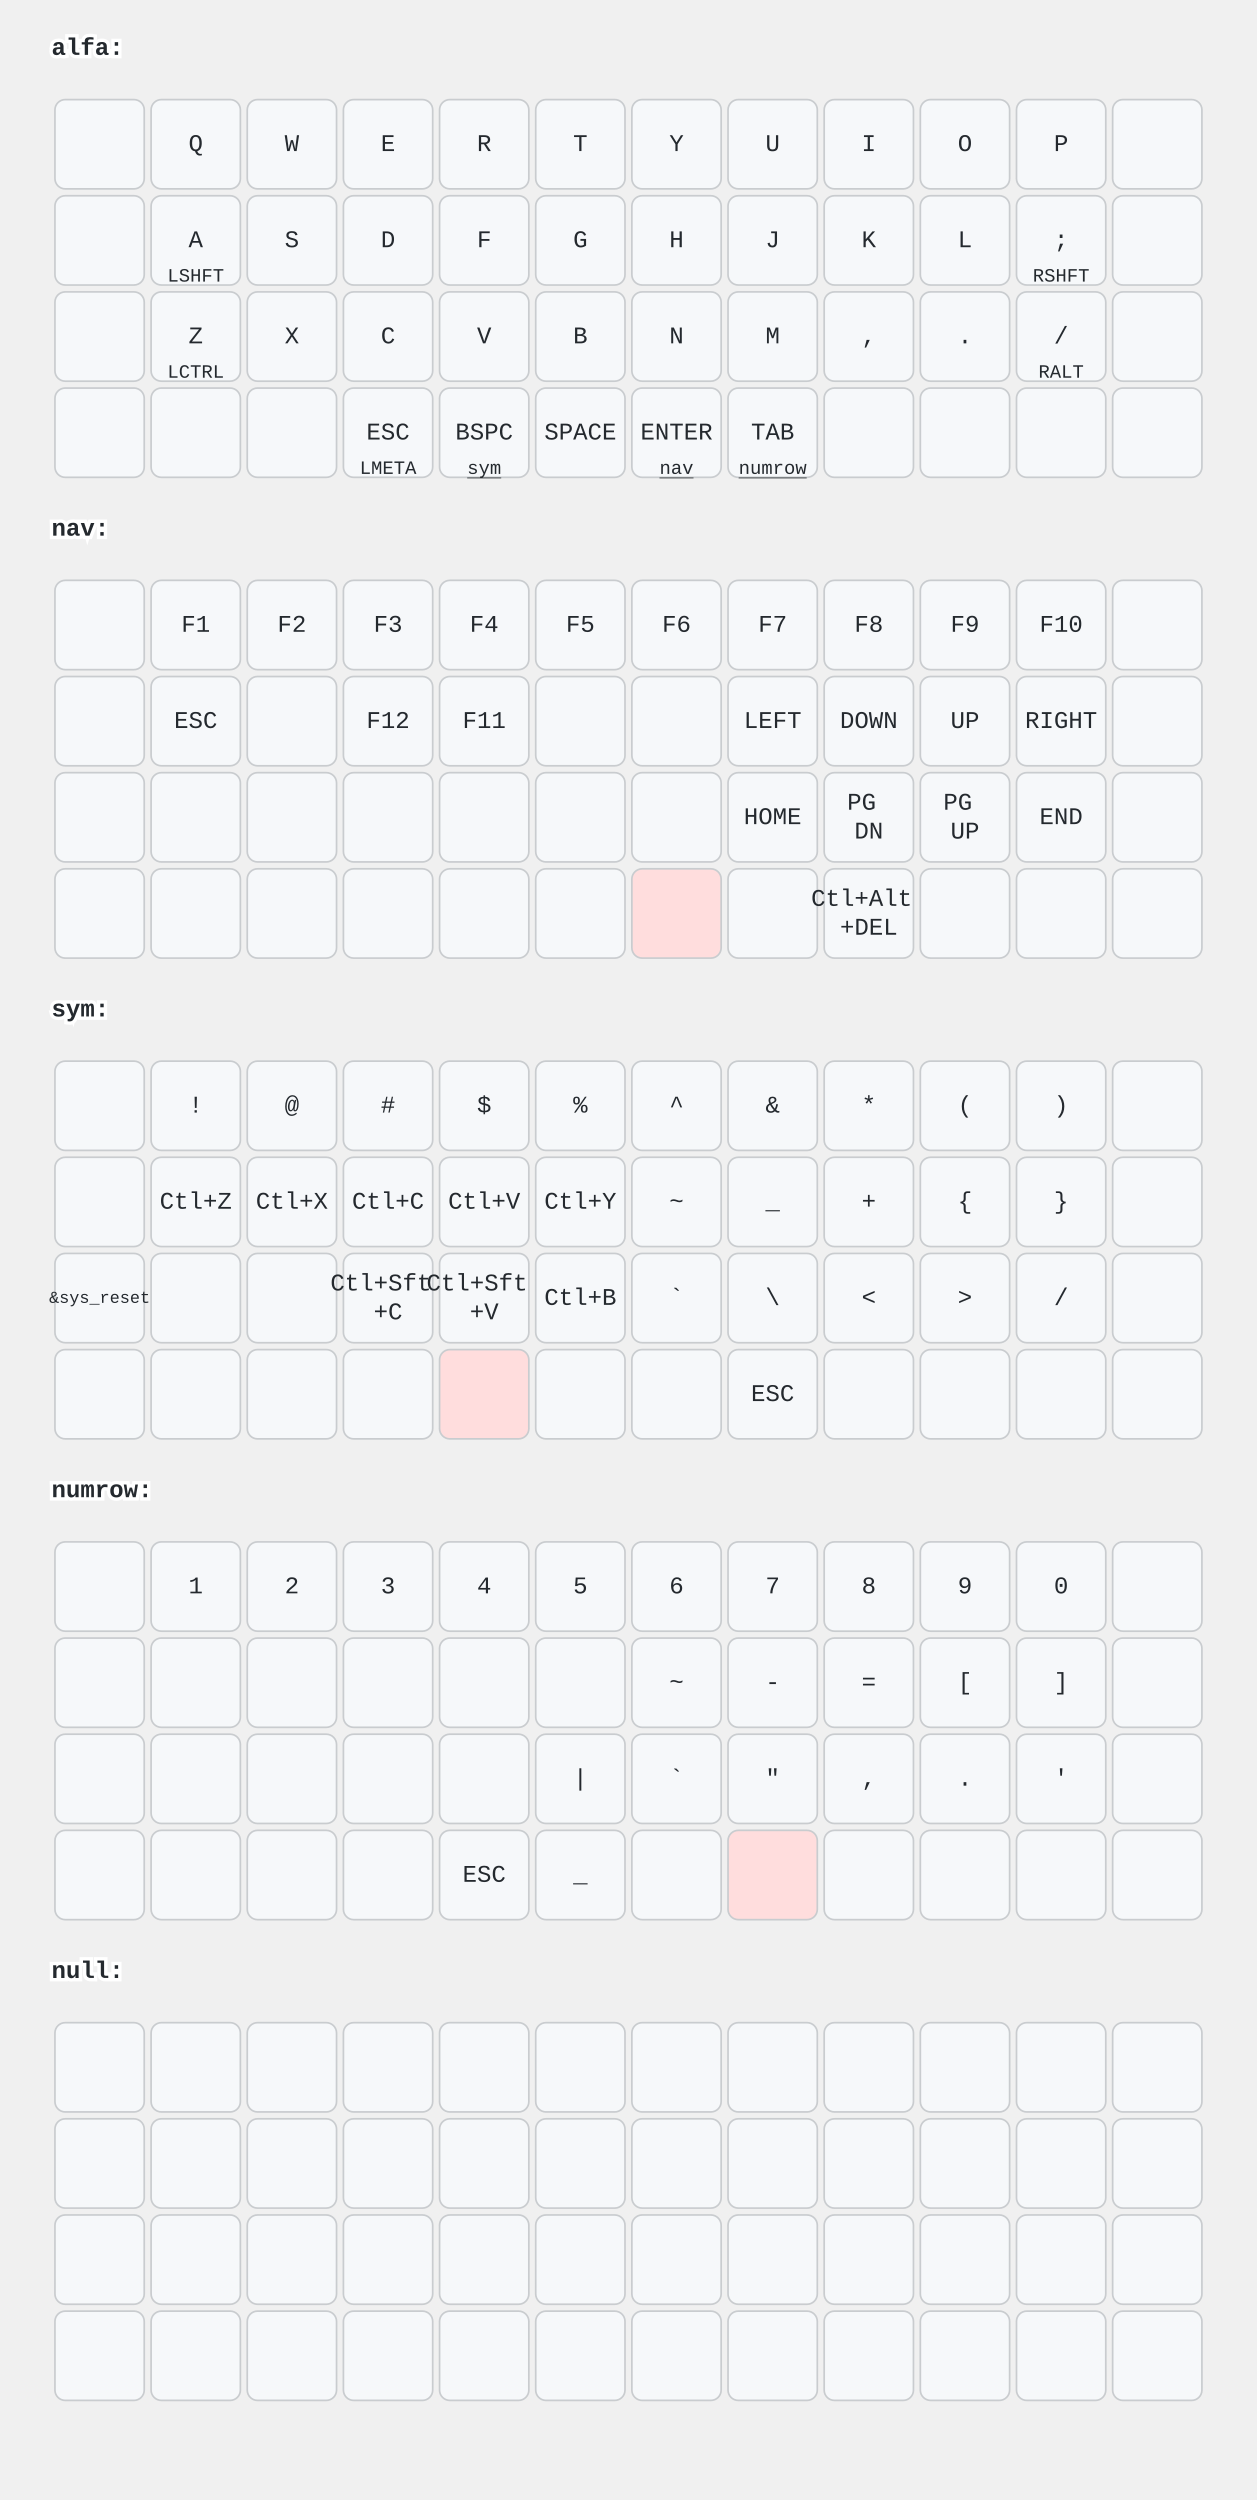
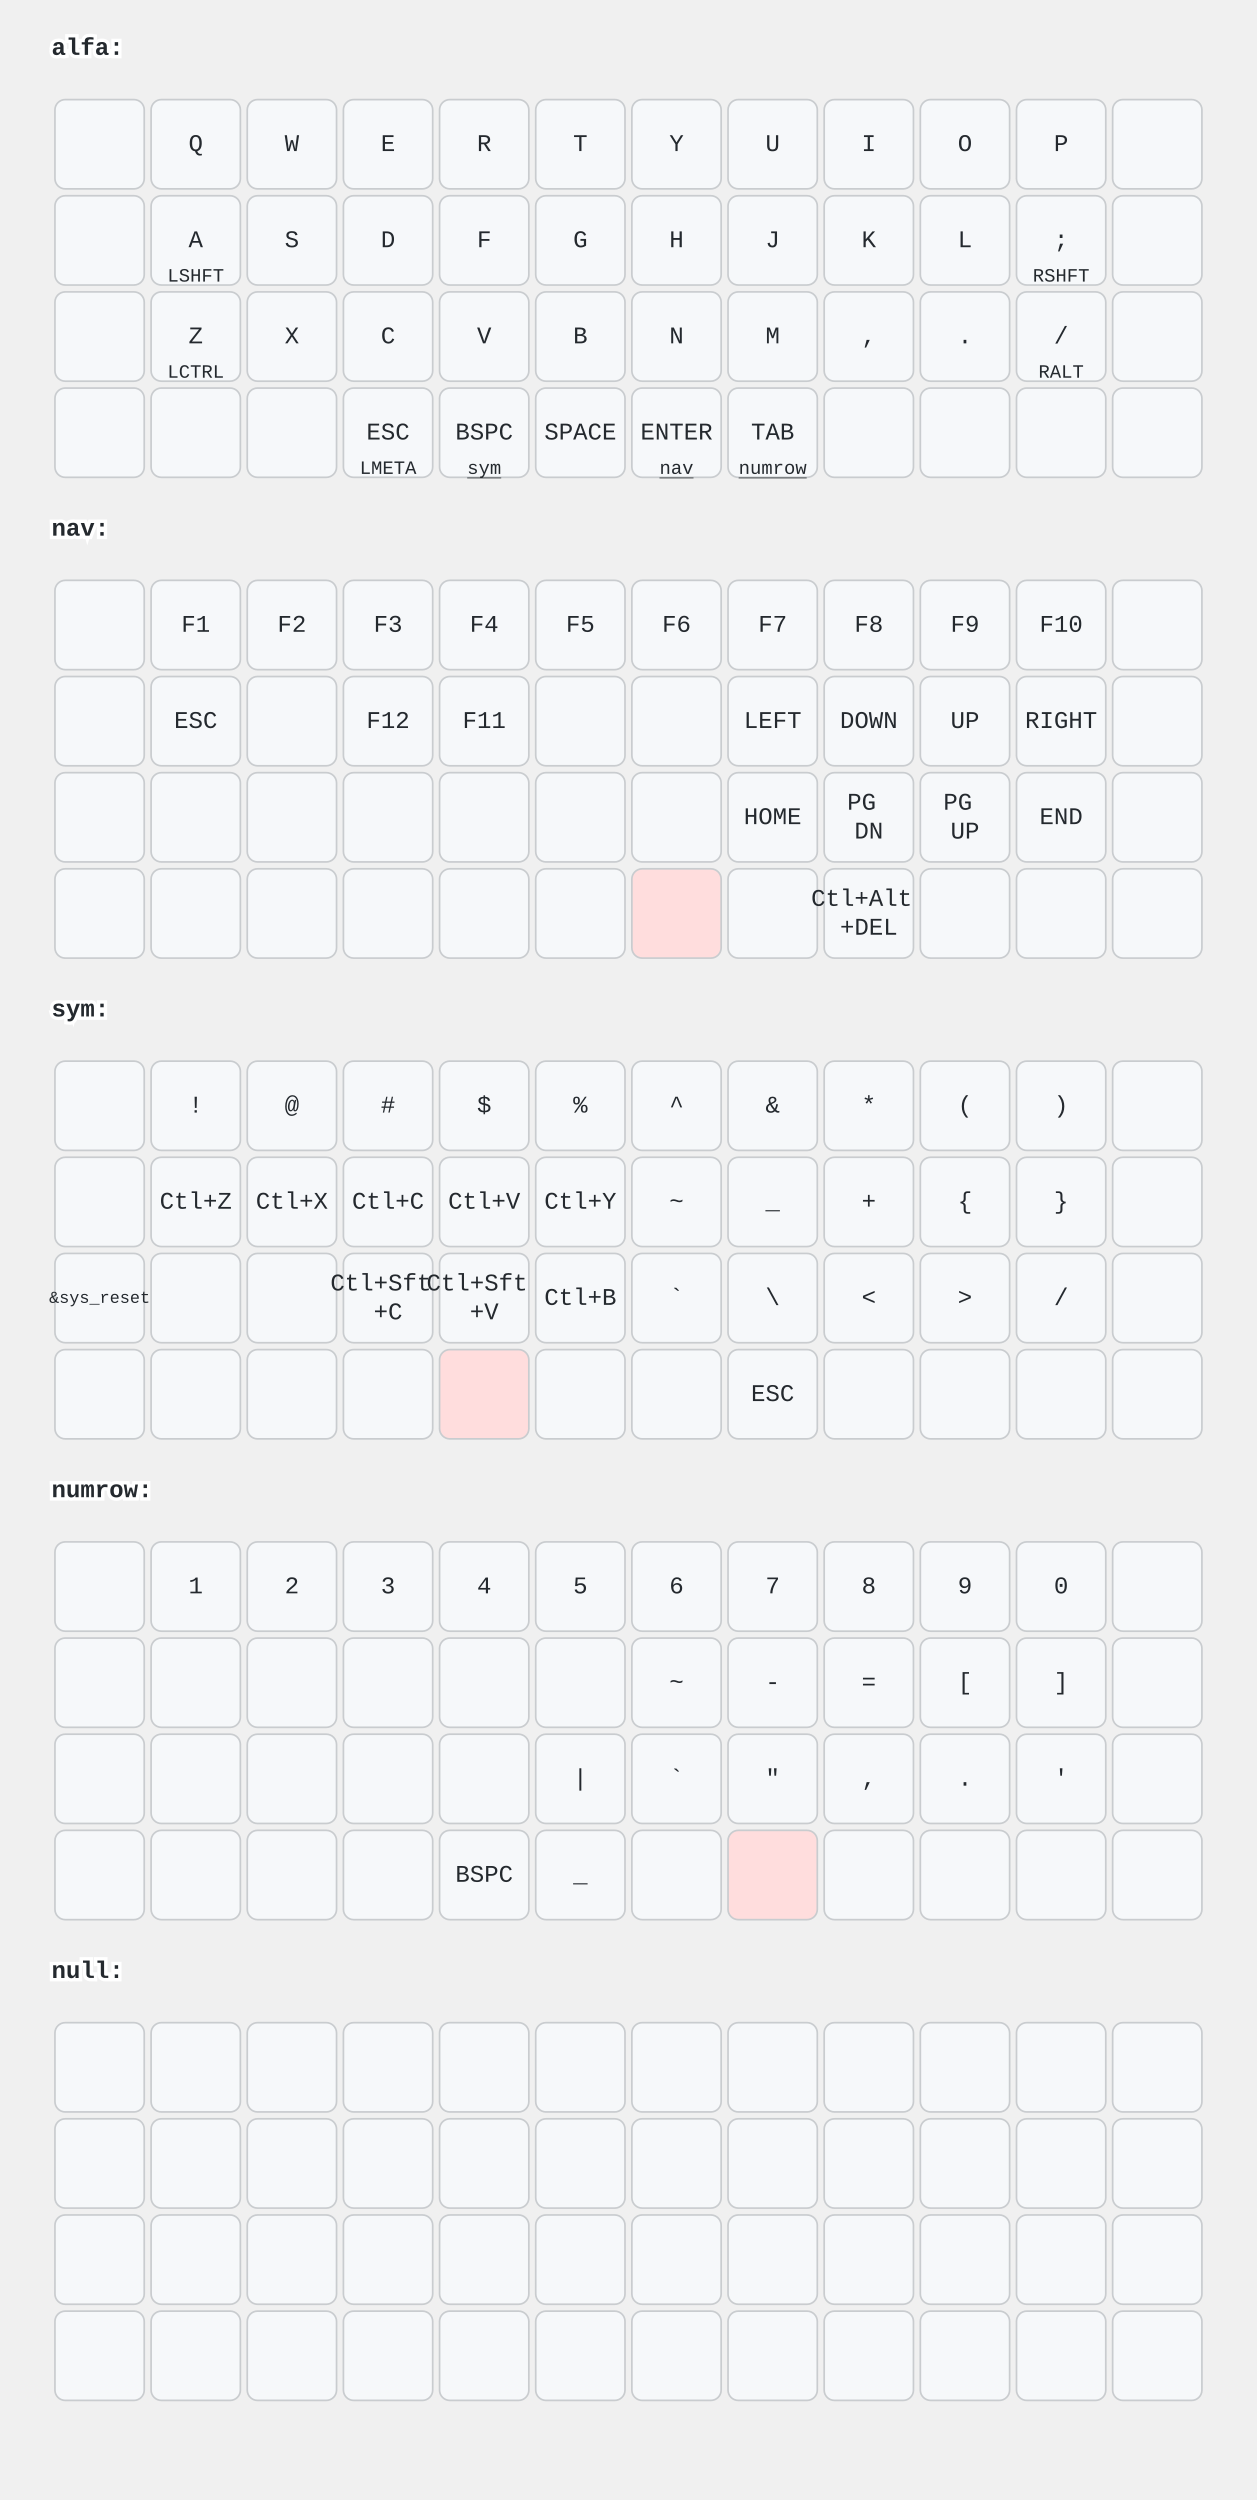
<svg xmlns="http://www.w3.org/2000/svg" width="732" height="1456" viewBox="0 0 732 1456" class="keymap">
  <style>/* inherit to force styles through use tags */
svg path {
    fill: inherit;
}

/* font and background color specifications */
svg.keymap {
    font-family: SFMono-Regular,Consolas,Liberation Mono,Menlo,monospace;
    font-size: 14px;
    font-kerning: normal;
    text-rendering: optimizeLegibility;
    fill: #24292e;
}

/* default key styling */
rect.key {
    fill: #f6f8fa;
}

rect.key, rect.combo {
    stroke: #c9cccf;
    stroke-width: 1;
}

/* default key side styling, only used is draw_key_sides is set */
rect.side {
    filter: brightness(90%);
}

/* color accent for combo boxes */
rect.combo, rect.combo-separate {
    fill: #cdf;
}

/* color accent for held keys */
rect.held, rect.combo.held {
    fill: #fdd;
}

/* color accent for ghost (optional) keys */
rect.ghost, rect.combo.ghost {
    stroke-dasharray: 4, 4;
    stroke-width: 2;
}

text {
    text-anchor: middle;
    dominant-baseline: middle;
}

/* styling for layer labels */
text.label {
    font-weight: bold;
    text-anchor: start;
    stroke: white;
    stroke-width: 4;
    paint-order: stroke;
}

/* styling for optional footer */
text.footer {
    text-anchor: end;
    dominant-baseline: auto;
    stroke: white;
    stroke-width: 4;
    paint-order: stroke;
}

/* styling for combo tap, and key non-tap label text */
text.combo, text.hold, text.shifted, text.left, text.right, text.tl, text.tr, text.bl, text.br {
    font-size: 11px;
}

text.hold, text.bl, text.br {
    text-anchor: middle;
    dominant-baseline: auto;
}

text.shifted, text.tl, text.tr {
    text-anchor: middle;
    dominant-baseline: hanging;
}

text.left, text.tl, text.bl {
    text-anchor: start;
}

text.right, text.tr, text.br {
    text-anchor: end;
}

text.layer-activator {
    text-decoration: underline;
}

/* styling for hold/shifted label text in combo box */
text.combo.hold, text.combo.shifted, text.combo.left, text.combo.right {
    font-size: 8px;
}

/* lighter symbol for transparent keys */
text.trans {
    fill: #7b7e81;
}

/* styling for combo dendrons */
path.combo {
    stroke-width: 1;
    stroke: gray;
    fill: none;
}

/* Start Tabler Icons Cleanup */
/* cannot use height/width with glyphs */
.icon-tabler &gt; path {
    fill: inherit;
    stroke: inherit;
    stroke-width: 2;
}
/* hide tabler's default box */
.icon-tabler &gt; path[stroke="none"][fill="none"] {
    visibility: hidden;
}
/* End Tabler Icons Cleanup */
</style>
  <g transform="translate(30, 0)" class="layer-alfa">
    <text x="0" y="28" class="label" id="alfa">alfa:</text>
    <g transform="translate(0, 56)">
      <g transform="translate(28, 28)" class="key keypos-0">
        <rect rx="6" ry="6" x="-26" y="-26" width="52" height="52" class="key" />
      </g>
      <g transform="translate(84, 28)" class="key keypos-1">
        <rect rx="6" ry="6" x="-26" y="-26" width="52" height="52" class="key" />
        <text x="0" y="0" class="key tap">Q</text>
      </g>
      <g transform="translate(140, 28)" class="key keypos-2">
        <rect rx="6" ry="6" x="-26" y="-26" width="52" height="52" class="key" />
        <text x="0" y="0" class="key tap">W</text>
      </g>
      <g transform="translate(196, 28)" class="key keypos-3">
        <rect rx="6" ry="6" x="-26" y="-26" width="52" height="52" class="key" />
        <text x="0" y="0" class="key tap">E</text>
      </g>
      <g transform="translate(252, 28)" class="key keypos-4">
        <rect rx="6" ry="6" x="-26" y="-26" width="52" height="52" class="key" />
        <text x="0" y="0" class="key tap">R</text>
      </g>
      <g transform="translate(308, 28)" class="key keypos-5">
        <rect rx="6" ry="6" x="-26" y="-26" width="52" height="52" class="key" />
        <text x="0" y="0" class="key tap">T</text>
      </g>
      <g transform="translate(364, 28)" class="key keypos-6">
        <rect rx="6" ry="6" x="-26" y="-26" width="52" height="52" class="key" />
        <text x="0" y="0" class="key tap">Y</text>
      </g>
      <g transform="translate(420, 28)" class="key keypos-7">
        <rect rx="6" ry="6" x="-26" y="-26" width="52" height="52" class="key" />
        <text x="0" y="0" class="key tap">U</text>
      </g>
      <g transform="translate(476, 28)" class="key keypos-8">
        <rect rx="6" ry="6" x="-26" y="-26" width="52" height="52" class="key" />
        <text x="0" y="0" class="key tap">I</text>
      </g>
      <g transform="translate(532, 28)" class="key keypos-9">
        <rect rx="6" ry="6" x="-26" y="-26" width="52" height="52" class="key" />
        <text x="0" y="0" class="key tap">O</text>
      </g>
      <g transform="translate(588, 28)" class="key keypos-10">
        <rect rx="6" ry="6" x="-26" y="-26" width="52" height="52" class="key" />
        <text x="0" y="0" class="key tap">P</text>
      </g>
      <g transform="translate(644, 28)" class="key keypos-11">
        <rect rx="6" ry="6" x="-26" y="-26" width="52" height="52" class="key" />
      </g>
      <g transform="translate(28, 84)" class="key keypos-12">
        <rect rx="6" ry="6" x="-26" y="-26" width="52" height="52" class="key" />
      </g>
      <g transform="translate(84, 84)" class="key keypos-13">
        <rect rx="6" ry="6" x="-26" y="-26" width="52" height="52" class="key" />
        <text x="0" y="0" class="key tap">A</text>
        <text x="0" y="24" class="key hold">LSHFT</text>
      </g>
      <g transform="translate(140, 84)" class="key keypos-14">
        <rect rx="6" ry="6" x="-26" y="-26" width="52" height="52" class="key" />
        <text x="0" y="0" class="key tap">S</text>
      </g>
      <g transform="translate(196, 84)" class="key keypos-15">
        <rect rx="6" ry="6" x="-26" y="-26" width="52" height="52" class="key" />
        <text x="0" y="0" class="key tap">D</text>
      </g>
      <g transform="translate(252, 84)" class="key keypos-16">
        <rect rx="6" ry="6" x="-26" y="-26" width="52" height="52" class="key" />
        <text x="0" y="0" class="key tap">F</text>
      </g>
      <g transform="translate(308, 84)" class="key keypos-17">
        <rect rx="6" ry="6" x="-26" y="-26" width="52" height="52" class="key" />
        <text x="0" y="0" class="key tap">G</text>
      </g>
      <g transform="translate(364, 84)" class="key keypos-18">
        <rect rx="6" ry="6" x="-26" y="-26" width="52" height="52" class="key" />
        <text x="0" y="0" class="key tap">H</text>
      </g>
      <g transform="translate(420, 84)" class="key keypos-19">
        <rect rx="6" ry="6" x="-26" y="-26" width="52" height="52" class="key" />
        <text x="0" y="0" class="key tap">J</text>
      </g>
      <g transform="translate(476, 84)" class="key keypos-20">
        <rect rx="6" ry="6" x="-26" y="-26" width="52" height="52" class="key" />
        <text x="0" y="0" class="key tap">K</text>
      </g>
      <g transform="translate(532, 84)" class="key keypos-21">
        <rect rx="6" ry="6" x="-26" y="-26" width="52" height="52" class="key" />
        <text x="0" y="0" class="key tap">L</text>
      </g>
      <g transform="translate(588, 84)" class="key keypos-22">
        <rect rx="6" ry="6" x="-26" y="-26" width="52" height="52" class="key" />
        <text x="0" y="0" class="key tap">;</text>
        <text x="0" y="24" class="key hold">RSHFT</text>
      </g>
      <g transform="translate(644, 84)" class="key keypos-23">
        <rect rx="6" ry="6" x="-26" y="-26" width="52" height="52" class="key" />
      </g>
      <g transform="translate(28, 140)" class="key keypos-24">
        <rect rx="6" ry="6" x="-26" y="-26" width="52" height="52" class="key" />
      </g>
      <g transform="translate(84, 140)" class="key keypos-25">
        <rect rx="6" ry="6" x="-26" y="-26" width="52" height="52" class="key" />
        <text x="0" y="0" class="key tap">Z</text>
        <text x="0" y="24" class="key hold">LCTRL</text>
      </g>
      <g transform="translate(140, 140)" class="key keypos-26">
        <rect rx="6" ry="6" x="-26" y="-26" width="52" height="52" class="key" />
        <text x="0" y="0" class="key tap">X</text>
      </g>
      <g transform="translate(196, 140)" class="key keypos-27">
        <rect rx="6" ry="6" x="-26" y="-26" width="52" height="52" class="key" />
        <text x="0" y="0" class="key tap">C</text>
      </g>
      <g transform="translate(252, 140)" class="key keypos-28">
        <rect rx="6" ry="6" x="-26" y="-26" width="52" height="52" class="key" />
        <text x="0" y="0" class="key tap">V</text>
      </g>
      <g transform="translate(308, 140)" class="key keypos-29">
        <rect rx="6" ry="6" x="-26" y="-26" width="52" height="52" class="key" />
        <text x="0" y="0" class="key tap">B</text>
      </g>
      <g transform="translate(364, 140)" class="key keypos-30">
        <rect rx="6" ry="6" x="-26" y="-26" width="52" height="52" class="key" />
        <text x="0" y="0" class="key tap">N</text>
      </g>
      <g transform="translate(420, 140)" class="key keypos-31">
        <rect rx="6" ry="6" x="-26" y="-26" width="52" height="52" class="key" />
        <text x="0" y="0" class="key tap">M</text>
      </g>
      <g transform="translate(476, 140)" class="key keypos-32">
        <rect rx="6" ry="6" x="-26" y="-26" width="52" height="52" class="key" />
        <text x="0" y="0" class="key tap">,</text>
      </g>
      <g transform="translate(532, 140)" class="key keypos-33">
        <rect rx="6" ry="6" x="-26" y="-26" width="52" height="52" class="key" />
        <text x="0" y="0" class="key tap">.</text>
      </g>
      <g transform="translate(588, 140)" class="key keypos-34">
        <rect rx="6" ry="6" x="-26" y="-26" width="52" height="52" class="key" />
        <text x="0" y="0" class="key tap">/</text>
        <text x="0" y="24" class="key hold">RALT</text>
      </g>
      <g transform="translate(644, 140)" class="key keypos-35">
        <rect rx="6" ry="6" x="-26" y="-26" width="52" height="52" class="key" />
      </g>
      <g transform="translate(28, 196)" class="key keypos-36">
        <rect rx="6" ry="6" x="-26" y="-26" width="52" height="52" class="key" />
      </g>
      <g transform="translate(84, 196)" class="key keypos-37">
        <rect rx="6" ry="6" x="-26" y="-26" width="52" height="52" class="key" />
      </g>
      <g transform="translate(140, 196)" class="key keypos-38">
        <rect rx="6" ry="6" x="-26" y="-26" width="52" height="52" class="key" />
      </g>
      <g transform="translate(196, 196)" class="key keypos-39">
        <rect rx="6" ry="6" x="-26" y="-26" width="52" height="52" class="key" />
        <text x="0" y="0" class="key tap">ESC</text>
        <text x="0" y="24" class="key hold">LMETA</text>
      </g>
      <g transform="translate(252, 196)" class="key keypos-40">
        <rect rx="6" ry="6" x="-26" y="-26" width="52" height="52" class="key" />
        <text x="0" y="0" class="key tap">BSPC</text>
        <a href="#sym">
          <text x="0" y="24" class="key hold layer-activator">sym</text>
        </a>
      </g>
      <g transform="translate(308, 196)" class="key keypos-41">
        <rect rx="6" ry="6" x="-26" y="-26" width="52" height="52" class="key" />
        <text x="0" y="0" class="key tap">SPACE</text>
      </g>
      <g transform="translate(364, 196)" class="key keypos-42">
        <rect rx="6" ry="6" x="-26" y="-26" width="52" height="52" class="key" />
        <text x="0" y="0" class="key tap">ENTER</text>
        <a href="#nav">
          <text x="0" y="24" class="key hold layer-activator">nav</text>
        </a>
      </g>
      <g transform="translate(420, 196)" class="key keypos-43">
        <rect rx="6" ry="6" x="-26" y="-26" width="52" height="52" class="key" />
        <text x="0" y="0" class="key tap">TAB</text>
        <a href="#numrow">
          <text x="0" y="24" class="key hold layer-activator">numrow</text>
        </a>
      </g>
      <g transform="translate(476, 196)" class="key keypos-44">
        <rect rx="6" ry="6" x="-26" y="-26" width="52" height="52" class="key" />
      </g>
      <g transform="translate(532, 196)" class="key keypos-45">
        <rect rx="6" ry="6" x="-26" y="-26" width="52" height="52" class="key" />
      </g>
      <g transform="translate(588, 196)" class="key keypos-46">
        <rect rx="6" ry="6" x="-26" y="-26" width="52" height="52" class="key" />
      </g>
      <g transform="translate(644, 196)" class="key keypos-47">
        <rect rx="6" ry="6" x="-26" y="-26" width="52" height="52" class="key" />
      </g>
    </g>
  </g>
  <g transform="translate(30, 280)" class="layer-nav">
    <text x="0" y="28" class="label" id="nav">nav:</text>
    <g transform="translate(0, 56)">
      <g transform="translate(28, 28)" class="key keypos-0">
        <rect rx="6" ry="6" x="-26" y="-26" width="52" height="52" class="key" />
      </g>
      <g transform="translate(84, 28)" class="key keypos-1">
        <rect rx="6" ry="6" x="-26" y="-26" width="52" height="52" class="key" />
        <text x="0" y="0" class="key tap">F1</text>
      </g>
      <g transform="translate(140, 28)" class="key keypos-2">
        <rect rx="6" ry="6" x="-26" y="-26" width="52" height="52" class="key" />
        <text x="0" y="0" class="key tap">F2</text>
      </g>
      <g transform="translate(196, 28)" class="key keypos-3">
        <rect rx="6" ry="6" x="-26" y="-26" width="52" height="52" class="key" />
        <text x="0" y="0" class="key tap">F3</text>
      </g>
      <g transform="translate(252, 28)" class="key keypos-4">
        <rect rx="6" ry="6" x="-26" y="-26" width="52" height="52" class="key" />
        <text x="0" y="0" class="key tap">F4</text>
      </g>
      <g transform="translate(308, 28)" class="key keypos-5">
        <rect rx="6" ry="6" x="-26" y="-26" width="52" height="52" class="key" />
        <text x="0" y="0" class="key tap">F5</text>
      </g>
      <g transform="translate(364, 28)" class="key keypos-6">
        <rect rx="6" ry="6" x="-26" y="-26" width="52" height="52" class="key" />
        <text x="0" y="0" class="key tap">F6</text>
      </g>
      <g transform="translate(420, 28)" class="key keypos-7">
        <rect rx="6" ry="6" x="-26" y="-26" width="52" height="52" class="key" />
        <text x="0" y="0" class="key tap">F7</text>
      </g>
      <g transform="translate(476, 28)" class="key keypos-8">
        <rect rx="6" ry="6" x="-26" y="-26" width="52" height="52" class="key" />
        <text x="0" y="0" class="key tap">F8</text>
      </g>
      <g transform="translate(532, 28)" class="key keypos-9">
        <rect rx="6" ry="6" x="-26" y="-26" width="52" height="52" class="key" />
        <text x="0" y="0" class="key tap">F9</text>
      </g>
      <g transform="translate(588, 28)" class="key keypos-10">
        <rect rx="6" ry="6" x="-26" y="-26" width="52" height="52" class="key" />
        <text x="0" y="0" class="key tap">F10</text>
      </g>
      <g transform="translate(644, 28)" class="key keypos-11">
        <rect rx="6" ry="6" x="-26" y="-26" width="52" height="52" class="key" />
      </g>
      <g transform="translate(28, 84)" class="key keypos-12">
        <rect rx="6" ry="6" x="-26" y="-26" width="52" height="52" class="key" />
      </g>
      <g transform="translate(84, 84)" class="key keypos-13">
        <rect rx="6" ry="6" x="-26" y="-26" width="52" height="52" class="key" />
        <text x="0" y="0" class="key tap">ESC</text>
      </g>
      <g transform="translate(140, 84)" class="key keypos-14">
        <rect rx="6" ry="6" x="-26" y="-26" width="52" height="52" class="key" />
      </g>
      <g transform="translate(196, 84)" class="key keypos-15">
        <rect rx="6" ry="6" x="-26" y="-26" width="52" height="52" class="key" />
        <text x="0" y="0" class="key tap">F12</text>
      </g>
      <g transform="translate(252, 84)" class="key keypos-16">
        <rect rx="6" ry="6" x="-26" y="-26" width="52" height="52" class="key" />
        <text x="0" y="0" class="key tap">F11</text>
      </g>
      <g transform="translate(308, 84)" class="key keypos-17">
        <rect rx="6" ry="6" x="-26" y="-26" width="52" height="52" class="key" />
      </g>
      <g transform="translate(364, 84)" class="key keypos-18">
        <rect rx="6" ry="6" x="-26" y="-26" width="52" height="52" class="key" />
      </g>
      <g transform="translate(420, 84)" class="key keypos-19">
        <rect rx="6" ry="6" x="-26" y="-26" width="52" height="52" class="key" />
        <text x="0" y="0" class="key tap">LEFT</text>
      </g>
      <g transform="translate(476, 84)" class="key keypos-20">
        <rect rx="6" ry="6" x="-26" y="-26" width="52" height="52" class="key" />
        <text x="0" y="0" class="key tap">DOWN</text>
      </g>
      <g transform="translate(532, 84)" class="key keypos-21">
        <rect rx="6" ry="6" x="-26" y="-26" width="52" height="52" class="key" />
        <text x="0" y="0" class="key tap">UP</text>
      </g>
      <g transform="translate(588, 84)" class="key keypos-22">
        <rect rx="6" ry="6" x="-26" y="-26" width="52" height="52" class="key" />
        <text x="0" y="0" class="key tap">RIGHT</text>
      </g>
      <g transform="translate(644, 84)" class="key keypos-23">
        <rect rx="6" ry="6" x="-26" y="-26" width="52" height="52" class="key" />
      </g>
      <g transform="translate(28, 140)" class="key keypos-24">
        <rect rx="6" ry="6" x="-26" y="-26" width="52" height="52" class="key" />
      </g>
      <g transform="translate(84, 140)" class="key keypos-25">
        <rect rx="6" ry="6" x="-26" y="-26" width="52" height="52" class="key" />
      </g>
      <g transform="translate(140, 140)" class="key keypos-26">
        <rect rx="6" ry="6" x="-26" y="-26" width="52" height="52" class="key" />
      </g>
      <g transform="translate(196, 140)" class="key keypos-27">
        <rect rx="6" ry="6" x="-26" y="-26" width="52" height="52" class="key" />
      </g>
      <g transform="translate(252, 140)" class="key keypos-28">
        <rect rx="6" ry="6" x="-26" y="-26" width="52" height="52" class="key" />
      </g>
      <g transform="translate(308, 140)" class="key keypos-29">
        <rect rx="6" ry="6" x="-26" y="-26" width="52" height="52" class="key" />
      </g>
      <g transform="translate(364, 140)" class="key keypos-30">
        <rect rx="6" ry="6" x="-26" y="-26" width="52" height="52" class="key" />
      </g>
      <g transform="translate(420, 140)" class="key keypos-31">
        <rect rx="6" ry="6" x="-26" y="-26" width="52" height="52" class="key" />
        <text x="0" y="0" class="key tap">HOME</text>
      </g>
      <g transform="translate(476, 140)" class="key keypos-32">
        <rect rx="6" ry="6" x="-26" y="-26" width="52" height="52" class="key" />
        <text x="0" y="0" class="key tap">
          <tspan x="0" dy="-0.6em">PG</tspan>
          <tspan x="0" dy="1.2em">DN</tspan>
        </text>
      </g>
      <g transform="translate(532, 140)" class="key keypos-33">
        <rect rx="6" ry="6" x="-26" y="-26" width="52" height="52" class="key" />
        <text x="0" y="0" class="key tap">
          <tspan x="0" dy="-0.6em">PG</tspan>
          <tspan x="0" dy="1.2em">UP</tspan>
        </text>
      </g>
      <g transform="translate(588, 140)" class="key keypos-34">
        <rect rx="6" ry="6" x="-26" y="-26" width="52" height="52" class="key" />
        <text x="0" y="0" class="key tap">END</text>
      </g>
      <g transform="translate(644, 140)" class="key keypos-35">
        <rect rx="6" ry="6" x="-26" y="-26" width="52" height="52" class="key" />
      </g>
      <g transform="translate(28, 196)" class="key keypos-36">
        <rect rx="6" ry="6" x="-26" y="-26" width="52" height="52" class="key" />
      </g>
      <g transform="translate(84, 196)" class="key keypos-37">
        <rect rx="6" ry="6" x="-26" y="-26" width="52" height="52" class="key" />
      </g>
      <g transform="translate(140, 196)" class="key keypos-38">
        <rect rx="6" ry="6" x="-26" y="-26" width="52" height="52" class="key" />
      </g>
      <g transform="translate(196, 196)" class="key keypos-39">
        <rect rx="6" ry="6" x="-26" y="-26" width="52" height="52" class="key" />
      </g>
      <g transform="translate(252, 196)" class="key keypos-40">
        <rect rx="6" ry="6" x="-26" y="-26" width="52" height="52" class="key" />
      </g>
      <g transform="translate(308, 196)" class="key keypos-41">
        <rect rx="6" ry="6" x="-26" y="-26" width="52" height="52" class="key" />
      </g>
      <g transform="translate(364, 196)" class="key held keypos-42">
        <rect rx="6" ry="6" x="-26" y="-26" width="52" height="52" class="key held" />
      </g>
      <g transform="translate(420, 196)" class="key keypos-43">
        <rect rx="6" ry="6" x="-26" y="-26" width="52" height="52" class="key" />
      </g>
      <g transform="translate(476, 196)" class="key keypos-44">
        <rect rx="6" ry="6" x="-26" y="-26" width="52" height="52" class="key" />
        <text x="0" y="0" class="key tap">
          <tspan x="0" dy="-0.6em">Ctl+Alt</tspan>
          <tspan x="0" dy="1.2em">+DEL</tspan>
        </text>
      </g>
      <g transform="translate(532, 196)" class="key keypos-45">
        <rect rx="6" ry="6" x="-26" y="-26" width="52" height="52" class="key" />
      </g>
      <g transform="translate(588, 196)" class="key keypos-46">
        <rect rx="6" ry="6" x="-26" y="-26" width="52" height="52" class="key" />
      </g>
      <g transform="translate(644, 196)" class="key keypos-47">
        <rect rx="6" ry="6" x="-26" y="-26" width="52" height="52" class="key" />
      </g>
    </g>
  </g>
  <g transform="translate(30, 560)" class="layer-sym">
    <text x="0" y="28" class="label" id="sym">sym:</text>
    <g transform="translate(0, 56)">
      <g transform="translate(28, 28)" class="key keypos-0">
        <rect rx="6" ry="6" x="-26" y="-26" width="52" height="52" class="key" />
      </g>
      <g transform="translate(84, 28)" class="key keypos-1">
        <rect rx="6" ry="6" x="-26" y="-26" width="52" height="52" class="key" />
        <text x="0" y="0" class="key tap">!</text>
      </g>
      <g transform="translate(140, 28)" class="key keypos-2">
        <rect rx="6" ry="6" x="-26" y="-26" width="52" height="52" class="key" />
        <text x="0" y="0" class="key tap">@</text>
      </g>
      <g transform="translate(196, 28)" class="key keypos-3">
        <rect rx="6" ry="6" x="-26" y="-26" width="52" height="52" class="key" />
        <text x="0" y="0" class="key tap">#</text>
      </g>
      <g transform="translate(252, 28)" class="key keypos-4">
        <rect rx="6" ry="6" x="-26" y="-26" width="52" height="52" class="key" />
        <text x="0" y="0" class="key tap">$</text>
      </g>
      <g transform="translate(308, 28)" class="key keypos-5">
        <rect rx="6" ry="6" x="-26" y="-26" width="52" height="52" class="key" />
        <text x="0" y="0" class="key tap">%</text>
      </g>
      <g transform="translate(364, 28)" class="key keypos-6">
        <rect rx="6" ry="6" x="-26" y="-26" width="52" height="52" class="key" />
        <text x="0" y="0" class="key tap">^</text>
      </g>
      <g transform="translate(420, 28)" class="key keypos-7">
        <rect rx="6" ry="6" x="-26" y="-26" width="52" height="52" class="key" />
        <text x="0" y="0" class="key tap">&amp;</text>
      </g>
      <g transform="translate(476, 28)" class="key keypos-8">
        <rect rx="6" ry="6" x="-26" y="-26" width="52" height="52" class="key" />
        <text x="0" y="0" class="key tap">*</text>
      </g>
      <g transform="translate(532, 28)" class="key keypos-9">
        <rect rx="6" ry="6" x="-26" y="-26" width="52" height="52" class="key" />
        <text x="0" y="0" class="key tap">(</text>
      </g>
      <g transform="translate(588, 28)" class="key keypos-10">
        <rect rx="6" ry="6" x="-26" y="-26" width="52" height="52" class="key" />
        <text x="0" y="0" class="key tap">)</text>
      </g>
      <g transform="translate(644, 28)" class="key keypos-11">
        <rect rx="6" ry="6" x="-26" y="-26" width="52" height="52" class="key" />
      </g>
      <g transform="translate(28, 84)" class="key keypos-12">
        <rect rx="6" ry="6" x="-26" y="-26" width="52" height="52" class="key" />
      </g>
      <g transform="translate(84, 84)" class="key keypos-13">
        <rect rx="6" ry="6" x="-26" y="-26" width="52" height="52" class="key" />
        <text x="0" y="0" class="key tap">Ctl+Z</text>
      </g>
      <g transform="translate(140, 84)" class="key keypos-14">
        <rect rx="6" ry="6" x="-26" y="-26" width="52" height="52" class="key" />
        <text x="0" y="0" class="key tap">Ctl+X</text>
      </g>
      <g transform="translate(196, 84)" class="key keypos-15">
        <rect rx="6" ry="6" x="-26" y="-26" width="52" height="52" class="key" />
        <text x="0" y="0" class="key tap">Ctl+C</text>
      </g>
      <g transform="translate(252, 84)" class="key keypos-16">
        <rect rx="6" ry="6" x="-26" y="-26" width="52" height="52" class="key" />
        <text x="0" y="0" class="key tap">Ctl+V</text>
      </g>
      <g transform="translate(308, 84)" class="key keypos-17">
        <rect rx="6" ry="6" x="-26" y="-26" width="52" height="52" class="key" />
        <text x="0" y="0" class="key tap">Ctl+Y</text>
      </g>
      <g transform="translate(364, 84)" class="key keypos-18">
        <rect rx="6" ry="6" x="-26" y="-26" width="52" height="52" class="key" />
        <text x="0" y="0" class="key tap">~</text>
      </g>
      <g transform="translate(420, 84)" class="key keypos-19">
        <rect rx="6" ry="6" x="-26" y="-26" width="52" height="52" class="key" />
        <text x="0" y="0" class="key tap">_</text>
      </g>
      <g transform="translate(476, 84)" class="key keypos-20">
        <rect rx="6" ry="6" x="-26" y="-26" width="52" height="52" class="key" />
        <text x="0" y="0" class="key tap">+</text>
      </g>
      <g transform="translate(532, 84)" class="key keypos-21">
        <rect rx="6" ry="6" x="-26" y="-26" width="52" height="52" class="key" />
        <text x="0" y="0" class="key tap">{</text>
      </g>
      <g transform="translate(588, 84)" class="key keypos-22">
        <rect rx="6" ry="6" x="-26" y="-26" width="52" height="52" class="key" />
        <text x="0" y="0" class="key tap">}</text>
      </g>
      <g transform="translate(644, 84)" class="key keypos-23">
        <rect rx="6" ry="6" x="-26" y="-26" width="52" height="52" class="key" />
      </g>
      <g transform="translate(28, 140)" class="key keypos-24">
        <rect rx="6" ry="6" x="-26" y="-26" width="52" height="52" class="key" />
        <text x="0" y="0" class="key tap">
          <tspan style="font-size: 70%">&amp;sys_reset</tspan>
        </text>
      </g>
      <g transform="translate(84, 140)" class="key keypos-25">
        <rect rx="6" ry="6" x="-26" y="-26" width="52" height="52" class="key" />
      </g>
      <g transform="translate(140, 140)" class="key keypos-26">
        <rect rx="6" ry="6" x="-26" y="-26" width="52" height="52" class="key" />
      </g>
      <g transform="translate(196, 140)" class="key keypos-27">
        <rect rx="6" ry="6" x="-26" y="-26" width="52" height="52" class="key" />
        <text x="0" y="0" class="key tap">
          <tspan x="0" dy="-0.6em">Ctl+Sft</tspan>
          <tspan x="0" dy="1.2em">+C</tspan>
        </text>
      </g>
      <g transform="translate(252, 140)" class="key keypos-28">
        <rect rx="6" ry="6" x="-26" y="-26" width="52" height="52" class="key" />
        <text x="0" y="0" class="key tap">
          <tspan x="0" dy="-0.6em">Ctl+Sft</tspan>
          <tspan x="0" dy="1.2em">+V</tspan>
        </text>
      </g>
      <g transform="translate(308, 140)" class="key keypos-29">
        <rect rx="6" ry="6" x="-26" y="-26" width="52" height="52" class="key" />
        <text x="0" y="0" class="key tap">Ctl+B</text>
      </g>
      <g transform="translate(364, 140)" class="key keypos-30">
        <rect rx="6" ry="6" x="-26" y="-26" width="52" height="52" class="key" />
        <text x="0" y="0" class="key tap">`</text>
      </g>
      <g transform="translate(420, 140)" class="key keypos-31">
        <rect rx="6" ry="6" x="-26" y="-26" width="52" height="52" class="key" />
        <text x="0" y="0" class="key tap">\</text>
      </g>
      <g transform="translate(476, 140)" class="key keypos-32">
        <rect rx="6" ry="6" x="-26" y="-26" width="52" height="52" class="key" />
        <text x="0" y="0" class="key tap">&lt;</text>
      </g>
      <g transform="translate(532, 140)" class="key keypos-33">
        <rect rx="6" ry="6" x="-26" y="-26" width="52" height="52" class="key" />
        <text x="0" y="0" class="key tap">&gt;</text>
      </g>
      <g transform="translate(588, 140)" class="key keypos-34">
        <rect rx="6" ry="6" x="-26" y="-26" width="52" height="52" class="key" />
        <text x="0" y="0" class="key tap">/</text>
      </g>
      <g transform="translate(644, 140)" class="key keypos-35">
        <rect rx="6" ry="6" x="-26" y="-26" width="52" height="52" class="key" />
      </g>
      <g transform="translate(28, 196)" class="key keypos-36">
        <rect rx="6" ry="6" x="-26" y="-26" width="52" height="52" class="key" />
      </g>
      <g transform="translate(84, 196)" class="key keypos-37">
        <rect rx="6" ry="6" x="-26" y="-26" width="52" height="52" class="key" />
      </g>
      <g transform="translate(140, 196)" class="key keypos-38">
        <rect rx="6" ry="6" x="-26" y="-26" width="52" height="52" class="key" />
      </g>
      <g transform="translate(196, 196)" class="key keypos-39">
        <rect rx="6" ry="6" x="-26" y="-26" width="52" height="52" class="key" />
      </g>
      <g transform="translate(252, 196)" class="key held keypos-40">
        <rect rx="6" ry="6" x="-26" y="-26" width="52" height="52" class="key held" />
      </g>
      <g transform="translate(308, 196)" class="key keypos-41">
        <rect rx="6" ry="6" x="-26" y="-26" width="52" height="52" class="key" />
      </g>
      <g transform="translate(364, 196)" class="key keypos-42">
        <rect rx="6" ry="6" x="-26" y="-26" width="52" height="52" class="key" />
      </g>
      <g transform="translate(420, 196)" class="key keypos-43">
        <rect rx="6" ry="6" x="-26" y="-26" width="52" height="52" class="key" />
        <text x="0" y="0" class="key tap">ESC</text>
      </g>
      <g transform="translate(476, 196)" class="key keypos-44">
        <rect rx="6" ry="6" x="-26" y="-26" width="52" height="52" class="key" />
      </g>
      <g transform="translate(532, 196)" class="key keypos-45">
        <rect rx="6" ry="6" x="-26" y="-26" width="52" height="52" class="key" />
      </g>
      <g transform="translate(588, 196)" class="key keypos-46">
        <rect rx="6" ry="6" x="-26" y="-26" width="52" height="52" class="key" />
      </g>
      <g transform="translate(644, 196)" class="key keypos-47">
        <rect rx="6" ry="6" x="-26" y="-26" width="52" height="52" class="key" />
      </g>
    </g>
  </g>
  <g transform="translate(30, 840)" class="layer-numrow">
    <text x="0" y="28" class="label" id="numrow">numrow:</text>
    <g transform="translate(0, 56)">
      <g transform="translate(28, 28)" class="key keypos-0">
        <rect rx="6" ry="6" x="-26" y="-26" width="52" height="52" class="key" />
      </g>
      <g transform="translate(84, 28)" class="key keypos-1">
        <rect rx="6" ry="6" x="-26" y="-26" width="52" height="52" class="key" />
        <text x="0" y="0" class="key tap">1</text>
      </g>
      <g transform="translate(140, 28)" class="key keypos-2">
        <rect rx="6" ry="6" x="-26" y="-26" width="52" height="52" class="key" />
        <text x="0" y="0" class="key tap">2</text>
      </g>
      <g transform="translate(196, 28)" class="key keypos-3">
        <rect rx="6" ry="6" x="-26" y="-26" width="52" height="52" class="key" />
        <text x="0" y="0" class="key tap">3</text>
      </g>
      <g transform="translate(252, 28)" class="key keypos-4">
        <rect rx="6" ry="6" x="-26" y="-26" width="52" height="52" class="key" />
        <text x="0" y="0" class="key tap">4</text>
      </g>
      <g transform="translate(308, 28)" class="key keypos-5">
        <rect rx="6" ry="6" x="-26" y="-26" width="52" height="52" class="key" />
        <text x="0" y="0" class="key tap">5</text>
      </g>
      <g transform="translate(364, 28)" class="key keypos-6">
        <rect rx="6" ry="6" x="-26" y="-26" width="52" height="52" class="key" />
        <text x="0" y="0" class="key tap">6</text>
      </g>
      <g transform="translate(420, 28)" class="key keypos-7">
        <rect rx="6" ry="6" x="-26" y="-26" width="52" height="52" class="key" />
        <text x="0" y="0" class="key tap">7</text>
      </g>
      <g transform="translate(476, 28)" class="key keypos-8">
        <rect rx="6" ry="6" x="-26" y="-26" width="52" height="52" class="key" />
        <text x="0" y="0" class="key tap">8</text>
      </g>
      <g transform="translate(532, 28)" class="key keypos-9">
        <rect rx="6" ry="6" x="-26" y="-26" width="52" height="52" class="key" />
        <text x="0" y="0" class="key tap">9</text>
      </g>
      <g transform="translate(588, 28)" class="key keypos-10">
        <rect rx="6" ry="6" x="-26" y="-26" width="52" height="52" class="key" />
        <text x="0" y="0" class="key tap">0</text>
      </g>
      <g transform="translate(644, 28)" class="key keypos-11">
        <rect rx="6" ry="6" x="-26" y="-26" width="52" height="52" class="key" />
      </g>
      <g transform="translate(28, 84)" class="key keypos-12">
        <rect rx="6" ry="6" x="-26" y="-26" width="52" height="52" class="key" />
      </g>
      <g transform="translate(84, 84)" class="key keypos-13">
        <rect rx="6" ry="6" x="-26" y="-26" width="52" height="52" class="key" />
      </g>
      <g transform="translate(140, 84)" class="key keypos-14">
        <rect rx="6" ry="6" x="-26" y="-26" width="52" height="52" class="key" />
      </g>
      <g transform="translate(196, 84)" class="key keypos-15">
        <rect rx="6" ry="6" x="-26" y="-26" width="52" height="52" class="key" />
      </g>
      <g transform="translate(252, 84)" class="key keypos-16">
        <rect rx="6" ry="6" x="-26" y="-26" width="52" height="52" class="key" />
      </g>
      <g transform="translate(308, 84)" class="key keypos-17">
        <rect rx="6" ry="6" x="-26" y="-26" width="52" height="52" class="key" />
      </g>
      <g transform="translate(364, 84)" class="key keypos-18">
        <rect rx="6" ry="6" x="-26" y="-26" width="52" height="52" class="key" />
        <text x="0" y="0" class="key tap">~</text>
      </g>
      <g transform="translate(420, 84)" class="key keypos-19">
        <rect rx="6" ry="6" x="-26" y="-26" width="52" height="52" class="key" />
        <text x="0" y="0" class="key tap">-</text>
      </g>
      <g transform="translate(476, 84)" class="key keypos-20">
        <rect rx="6" ry="6" x="-26" y="-26" width="52" height="52" class="key" />
        <text x="0" y="0" class="key tap">=</text>
      </g>
      <g transform="translate(532, 84)" class="key keypos-21">
        <rect rx="6" ry="6" x="-26" y="-26" width="52" height="52" class="key" />
        <text x="0" y="0" class="key tap">[</text>
      </g>
      <g transform="translate(588, 84)" class="key keypos-22">
        <rect rx="6" ry="6" x="-26" y="-26" width="52" height="52" class="key" />
        <text x="0" y="0" class="key tap">]</text>
      </g>
      <g transform="translate(644, 84)" class="key keypos-23">
        <rect rx="6" ry="6" x="-26" y="-26" width="52" height="52" class="key" />
      </g>
      <g transform="translate(28, 140)" class="key keypos-24">
        <rect rx="6" ry="6" x="-26" y="-26" width="52" height="52" class="key" />
      </g>
      <g transform="translate(84, 140)" class="key keypos-25">
        <rect rx="6" ry="6" x="-26" y="-26" width="52" height="52" class="key" />
      </g>
      <g transform="translate(140, 140)" class="key keypos-26">
        <rect rx="6" ry="6" x="-26" y="-26" width="52" height="52" class="key" />
      </g>
      <g transform="translate(196, 140)" class="key keypos-27">
        <rect rx="6" ry="6" x="-26" y="-26" width="52" height="52" class="key" />
      </g>
      <g transform="translate(252, 140)" class="key keypos-28">
        <rect rx="6" ry="6" x="-26" y="-26" width="52" height="52" class="key" />
      </g>
      <g transform="translate(308, 140)" class="key keypos-29">
        <rect rx="6" ry="6" x="-26" y="-26" width="52" height="52" class="key" />
        <text x="0" y="0" class="key tap">|</text>
      </g>
      <g transform="translate(364, 140)" class="key keypos-30">
        <rect rx="6" ry="6" x="-26" y="-26" width="52" height="52" class="key" />
        <text x="0" y="0" class="key tap">`</text>
      </g>
      <g transform="translate(420, 140)" class="key keypos-31">
        <rect rx="6" ry="6" x="-26" y="-26" width="52" height="52" class="key" />
        <text x="0" y="0" class="key tap">"</text>
      </g>
      <g transform="translate(476, 140)" class="key keypos-32">
        <rect rx="6" ry="6" x="-26" y="-26" width="52" height="52" class="key" />
        <text x="0" y="0" class="key tap">,</text>
      </g>
      <g transform="translate(532, 140)" class="key keypos-33">
        <rect rx="6" ry="6" x="-26" y="-26" width="52" height="52" class="key" />
        <text x="0" y="0" class="key tap">.</text>
      </g>
      <g transform="translate(588, 140)" class="key keypos-34">
        <rect rx="6" ry="6" x="-26" y="-26" width="52" height="52" class="key" />
        <text x="0" y="0" class="key tap">'</text>
      </g>
      <g transform="translate(644, 140)" class="key keypos-35">
        <rect rx="6" ry="6" x="-26" y="-26" width="52" height="52" class="key" />
      </g>
      <g transform="translate(28, 196)" class="key keypos-36">
        <rect rx="6" ry="6" x="-26" y="-26" width="52" height="52" class="key" />
      </g>
      <g transform="translate(84, 196)" class="key keypos-37">
        <rect rx="6" ry="6" x="-26" y="-26" width="52" height="52" class="key" />
      </g>
      <g transform="translate(140, 196)" class="key keypos-38">
        <rect rx="6" ry="6" x="-26" y="-26" width="52" height="52" class="key" />
      </g>
      <g transform="translate(196, 196)" class="key keypos-39">
        <rect rx="6" ry="6" x="-26" y="-26" width="52" height="52" class="key" />
      </g>
      <g transform="translate(252, 196)" class="key keypos-40">
        <rect rx="6" ry="6" x="-26" y="-26" width="52" height="52" class="key" />
-         <text x="0" y="0" class="key tap">ESC</text>
+         <text x="0" y="0" class="key tap">BSPC</text>
      </g>
      <g transform="translate(308, 196)" class="key keypos-41">
        <rect rx="6" ry="6" x="-26" y="-26" width="52" height="52" class="key" />
        <text x="0" y="0" class="key tap">_</text>
      </g>
      <g transform="translate(364, 196)" class="key keypos-42">
        <rect rx="6" ry="6" x="-26" y="-26" width="52" height="52" class="key" />
      </g>
      <g transform="translate(420, 196)" class="key held keypos-43">
        <rect rx="6" ry="6" x="-26" y="-26" width="52" height="52" class="key held" />
      </g>
      <g transform="translate(476, 196)" class="key keypos-44">
        <rect rx="6" ry="6" x="-26" y="-26" width="52" height="52" class="key" />
      </g>
      <g transform="translate(532, 196)" class="key keypos-45">
        <rect rx="6" ry="6" x="-26" y="-26" width="52" height="52" class="key" />
      </g>
      <g transform="translate(588, 196)" class="key keypos-46">
        <rect rx="6" ry="6" x="-26" y="-26" width="52" height="52" class="key" />
      </g>
      <g transform="translate(644, 196)" class="key keypos-47">
        <rect rx="6" ry="6" x="-26" y="-26" width="52" height="52" class="key" />
      </g>
    </g>
  </g>
  <g transform="translate(30, 1120)" class="layer-null">
    <text x="0" y="28" class="label" id="null">null:</text>
    <g transform="translate(0, 56)">
      <g transform="translate(28, 28)" class="key keypos-0">
        <rect rx="6" ry="6" x="-26" y="-26" width="52" height="52" class="key" />
      </g>
      <g transform="translate(84, 28)" class="key keypos-1">
        <rect rx="6" ry="6" x="-26" y="-26" width="52" height="52" class="key" />
      </g>
      <g transform="translate(140, 28)" class="key keypos-2">
        <rect rx="6" ry="6" x="-26" y="-26" width="52" height="52" class="key" />
      </g>
      <g transform="translate(196, 28)" class="key keypos-3">
        <rect rx="6" ry="6" x="-26" y="-26" width="52" height="52" class="key" />
      </g>
      <g transform="translate(252, 28)" class="key keypos-4">
        <rect rx="6" ry="6" x="-26" y="-26" width="52" height="52" class="key" />
      </g>
      <g transform="translate(308, 28)" class="key keypos-5">
        <rect rx="6" ry="6" x="-26" y="-26" width="52" height="52" class="key" />
      </g>
      <g transform="translate(364, 28)" class="key keypos-6">
        <rect rx="6" ry="6" x="-26" y="-26" width="52" height="52" class="key" />
      </g>
      <g transform="translate(420, 28)" class="key keypos-7">
        <rect rx="6" ry="6" x="-26" y="-26" width="52" height="52" class="key" />
      </g>
      <g transform="translate(476, 28)" class="key keypos-8">
        <rect rx="6" ry="6" x="-26" y="-26" width="52" height="52" class="key" />
      </g>
      <g transform="translate(532, 28)" class="key keypos-9">
        <rect rx="6" ry="6" x="-26" y="-26" width="52" height="52" class="key" />
      </g>
      <g transform="translate(588, 28)" class="key keypos-10">
        <rect rx="6" ry="6" x="-26" y="-26" width="52" height="52" class="key" />
      </g>
      <g transform="translate(644, 28)" class="key keypos-11">
        <rect rx="6" ry="6" x="-26" y="-26" width="52" height="52" class="key" />
      </g>
      <g transform="translate(28, 84)" class="key keypos-12">
        <rect rx="6" ry="6" x="-26" y="-26" width="52" height="52" class="key" />
      </g>
      <g transform="translate(84, 84)" class="key keypos-13">
        <rect rx="6" ry="6" x="-26" y="-26" width="52" height="52" class="key" />
      </g>
      <g transform="translate(140, 84)" class="key keypos-14">
        <rect rx="6" ry="6" x="-26" y="-26" width="52" height="52" class="key" />
      </g>
      <g transform="translate(196, 84)" class="key keypos-15">
        <rect rx="6" ry="6" x="-26" y="-26" width="52" height="52" class="key" />
      </g>
      <g transform="translate(252, 84)" class="key keypos-16">
        <rect rx="6" ry="6" x="-26" y="-26" width="52" height="52" class="key" />
      </g>
      <g transform="translate(308, 84)" class="key keypos-17">
        <rect rx="6" ry="6" x="-26" y="-26" width="52" height="52" class="key" />
      </g>
      <g transform="translate(364, 84)" class="key keypos-18">
        <rect rx="6" ry="6" x="-26" y="-26" width="52" height="52" class="key" />
      </g>
      <g transform="translate(420, 84)" class="key keypos-19">
        <rect rx="6" ry="6" x="-26" y="-26" width="52" height="52" class="key" />
      </g>
      <g transform="translate(476, 84)" class="key keypos-20">
        <rect rx="6" ry="6" x="-26" y="-26" width="52" height="52" class="key" />
      </g>
      <g transform="translate(532, 84)" class="key keypos-21">
        <rect rx="6" ry="6" x="-26" y="-26" width="52" height="52" class="key" />
      </g>
      <g transform="translate(588, 84)" class="key keypos-22">
        <rect rx="6" ry="6" x="-26" y="-26" width="52" height="52" class="key" />
      </g>
      <g transform="translate(644, 84)" class="key keypos-23">
        <rect rx="6" ry="6" x="-26" y="-26" width="52" height="52" class="key" />
      </g>
      <g transform="translate(28, 140)" class="key keypos-24">
        <rect rx="6" ry="6" x="-26" y="-26" width="52" height="52" class="key" />
      </g>
      <g transform="translate(84, 140)" class="key keypos-25">
        <rect rx="6" ry="6" x="-26" y="-26" width="52" height="52" class="key" />
      </g>
      <g transform="translate(140, 140)" class="key keypos-26">
        <rect rx="6" ry="6" x="-26" y="-26" width="52" height="52" class="key" />
      </g>
      <g transform="translate(196, 140)" class="key keypos-27">
        <rect rx="6" ry="6" x="-26" y="-26" width="52" height="52" class="key" />
      </g>
      <g transform="translate(252, 140)" class="key keypos-28">
        <rect rx="6" ry="6" x="-26" y="-26" width="52" height="52" class="key" />
      </g>
      <g transform="translate(308, 140)" class="key keypos-29">
        <rect rx="6" ry="6" x="-26" y="-26" width="52" height="52" class="key" />
      </g>
      <g transform="translate(364, 140)" class="key keypos-30">
        <rect rx="6" ry="6" x="-26" y="-26" width="52" height="52" class="key" />
      </g>
      <g transform="translate(420, 140)" class="key keypos-31">
        <rect rx="6" ry="6" x="-26" y="-26" width="52" height="52" class="key" />
      </g>
      <g transform="translate(476, 140)" class="key keypos-32">
        <rect rx="6" ry="6" x="-26" y="-26" width="52" height="52" class="key" />
      </g>
      <g transform="translate(532, 140)" class="key keypos-33">
        <rect rx="6" ry="6" x="-26" y="-26" width="52" height="52" class="key" />
      </g>
      <g transform="translate(588, 140)" class="key keypos-34">
        <rect rx="6" ry="6" x="-26" y="-26" width="52" height="52" class="key" />
      </g>
      <g transform="translate(644, 140)" class="key keypos-35">
        <rect rx="6" ry="6" x="-26" y="-26" width="52" height="52" class="key" />
      </g>
      <g transform="translate(28, 196)" class="key keypos-36">
        <rect rx="6" ry="6" x="-26" y="-26" width="52" height="52" class="key" />
      </g>
      <g transform="translate(84, 196)" class="key keypos-37">
        <rect rx="6" ry="6" x="-26" y="-26" width="52" height="52" class="key" />
      </g>
      <g transform="translate(140, 196)" class="key keypos-38">
        <rect rx="6" ry="6" x="-26" y="-26" width="52" height="52" class="key" />
      </g>
      <g transform="translate(196, 196)" class="key keypos-39">
        <rect rx="6" ry="6" x="-26" y="-26" width="52" height="52" class="key" />
      </g>
      <g transform="translate(252, 196)" class="key keypos-40">
        <rect rx="6" ry="6" x="-26" y="-26" width="52" height="52" class="key" />
      </g>
      <g transform="translate(308, 196)" class="key keypos-41">
        <rect rx="6" ry="6" x="-26" y="-26" width="52" height="52" class="key" />
      </g>
      <g transform="translate(364, 196)" class="key keypos-42">
        <rect rx="6" ry="6" x="-26" y="-26" width="52" height="52" class="key" />
      </g>
      <g transform="translate(420, 196)" class="key keypos-43">
        <rect rx="6" ry="6" x="-26" y="-26" width="52" height="52" class="key" />
      </g>
      <g transform="translate(476, 196)" class="key keypos-44">
        <rect rx="6" ry="6" x="-26" y="-26" width="52" height="52" class="key" />
      </g>
      <g transform="translate(532, 196)" class="key keypos-45">
        <rect rx="6" ry="6" x="-26" y="-26" width="52" height="52" class="key" />
      </g>
      <g transform="translate(588, 196)" class="key keypos-46">
        <rect rx="6" ry="6" x="-26" y="-26" width="52" height="52" class="key" />
      </g>
      <g transform="translate(644, 196)" class="key keypos-47">
        <rect rx="6" ry="6" x="-26" y="-26" width="52" height="52" class="key" />
      </g>
    </g>
  </g>
</svg>
